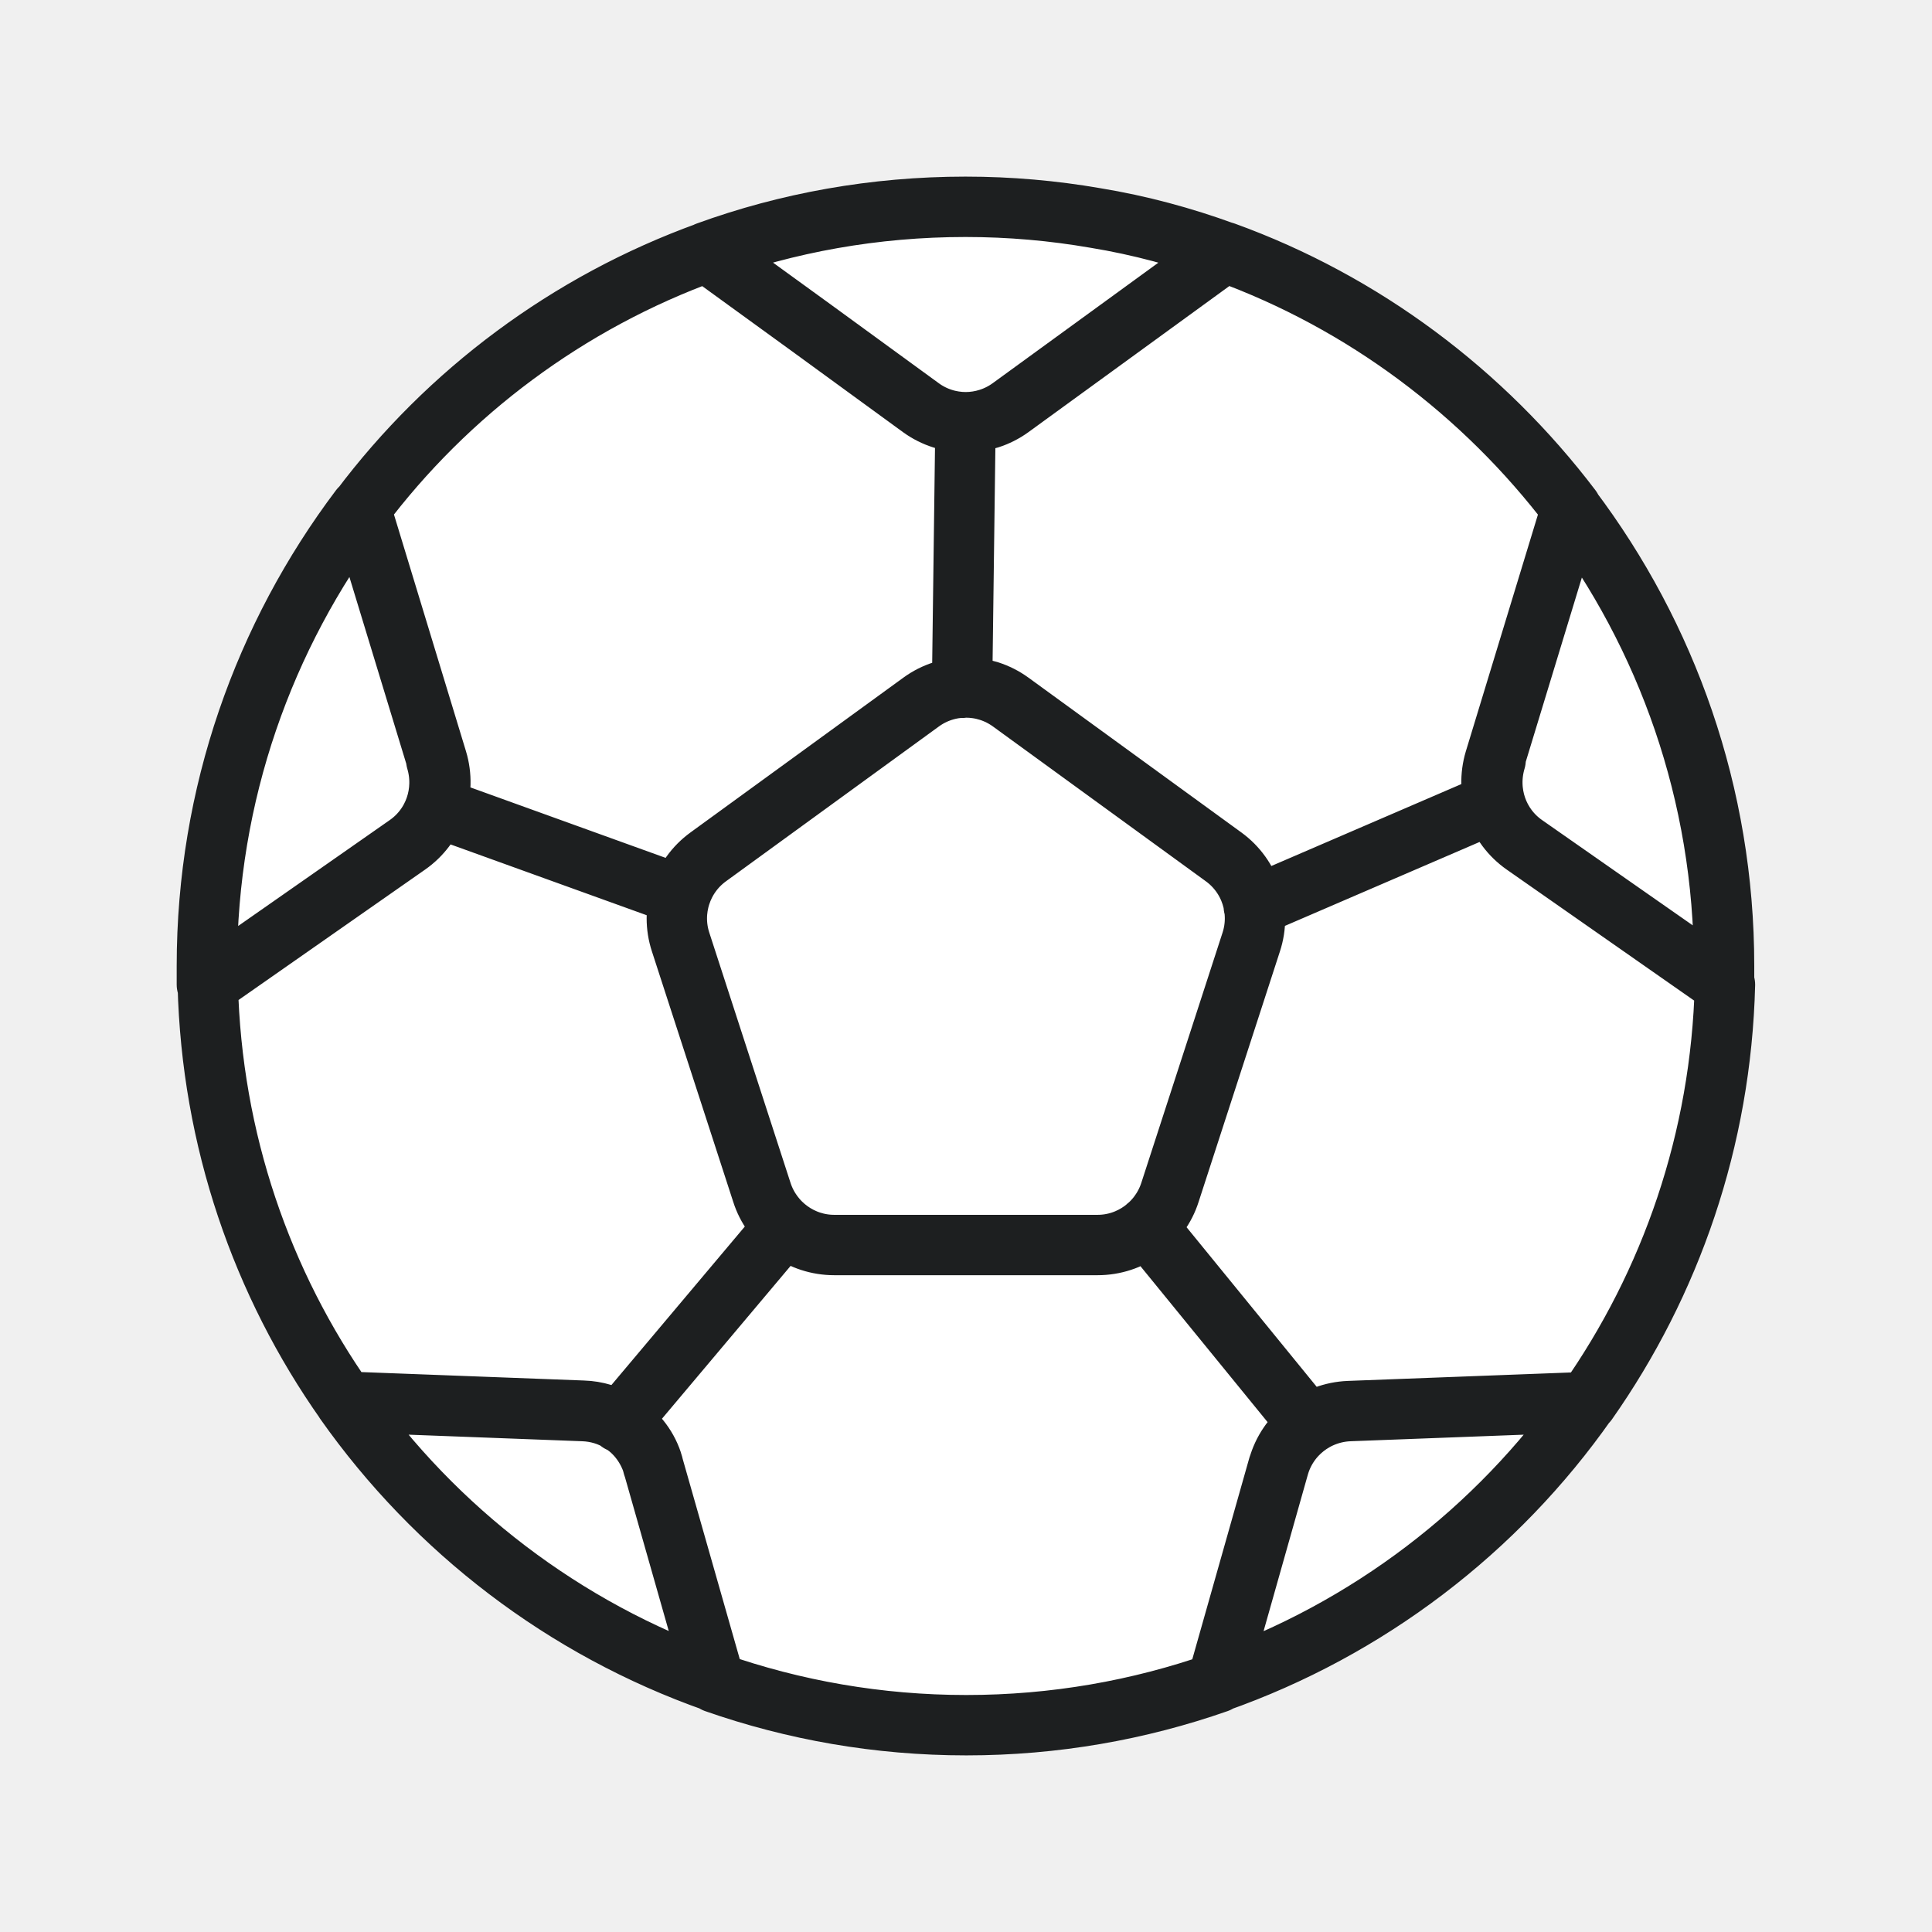
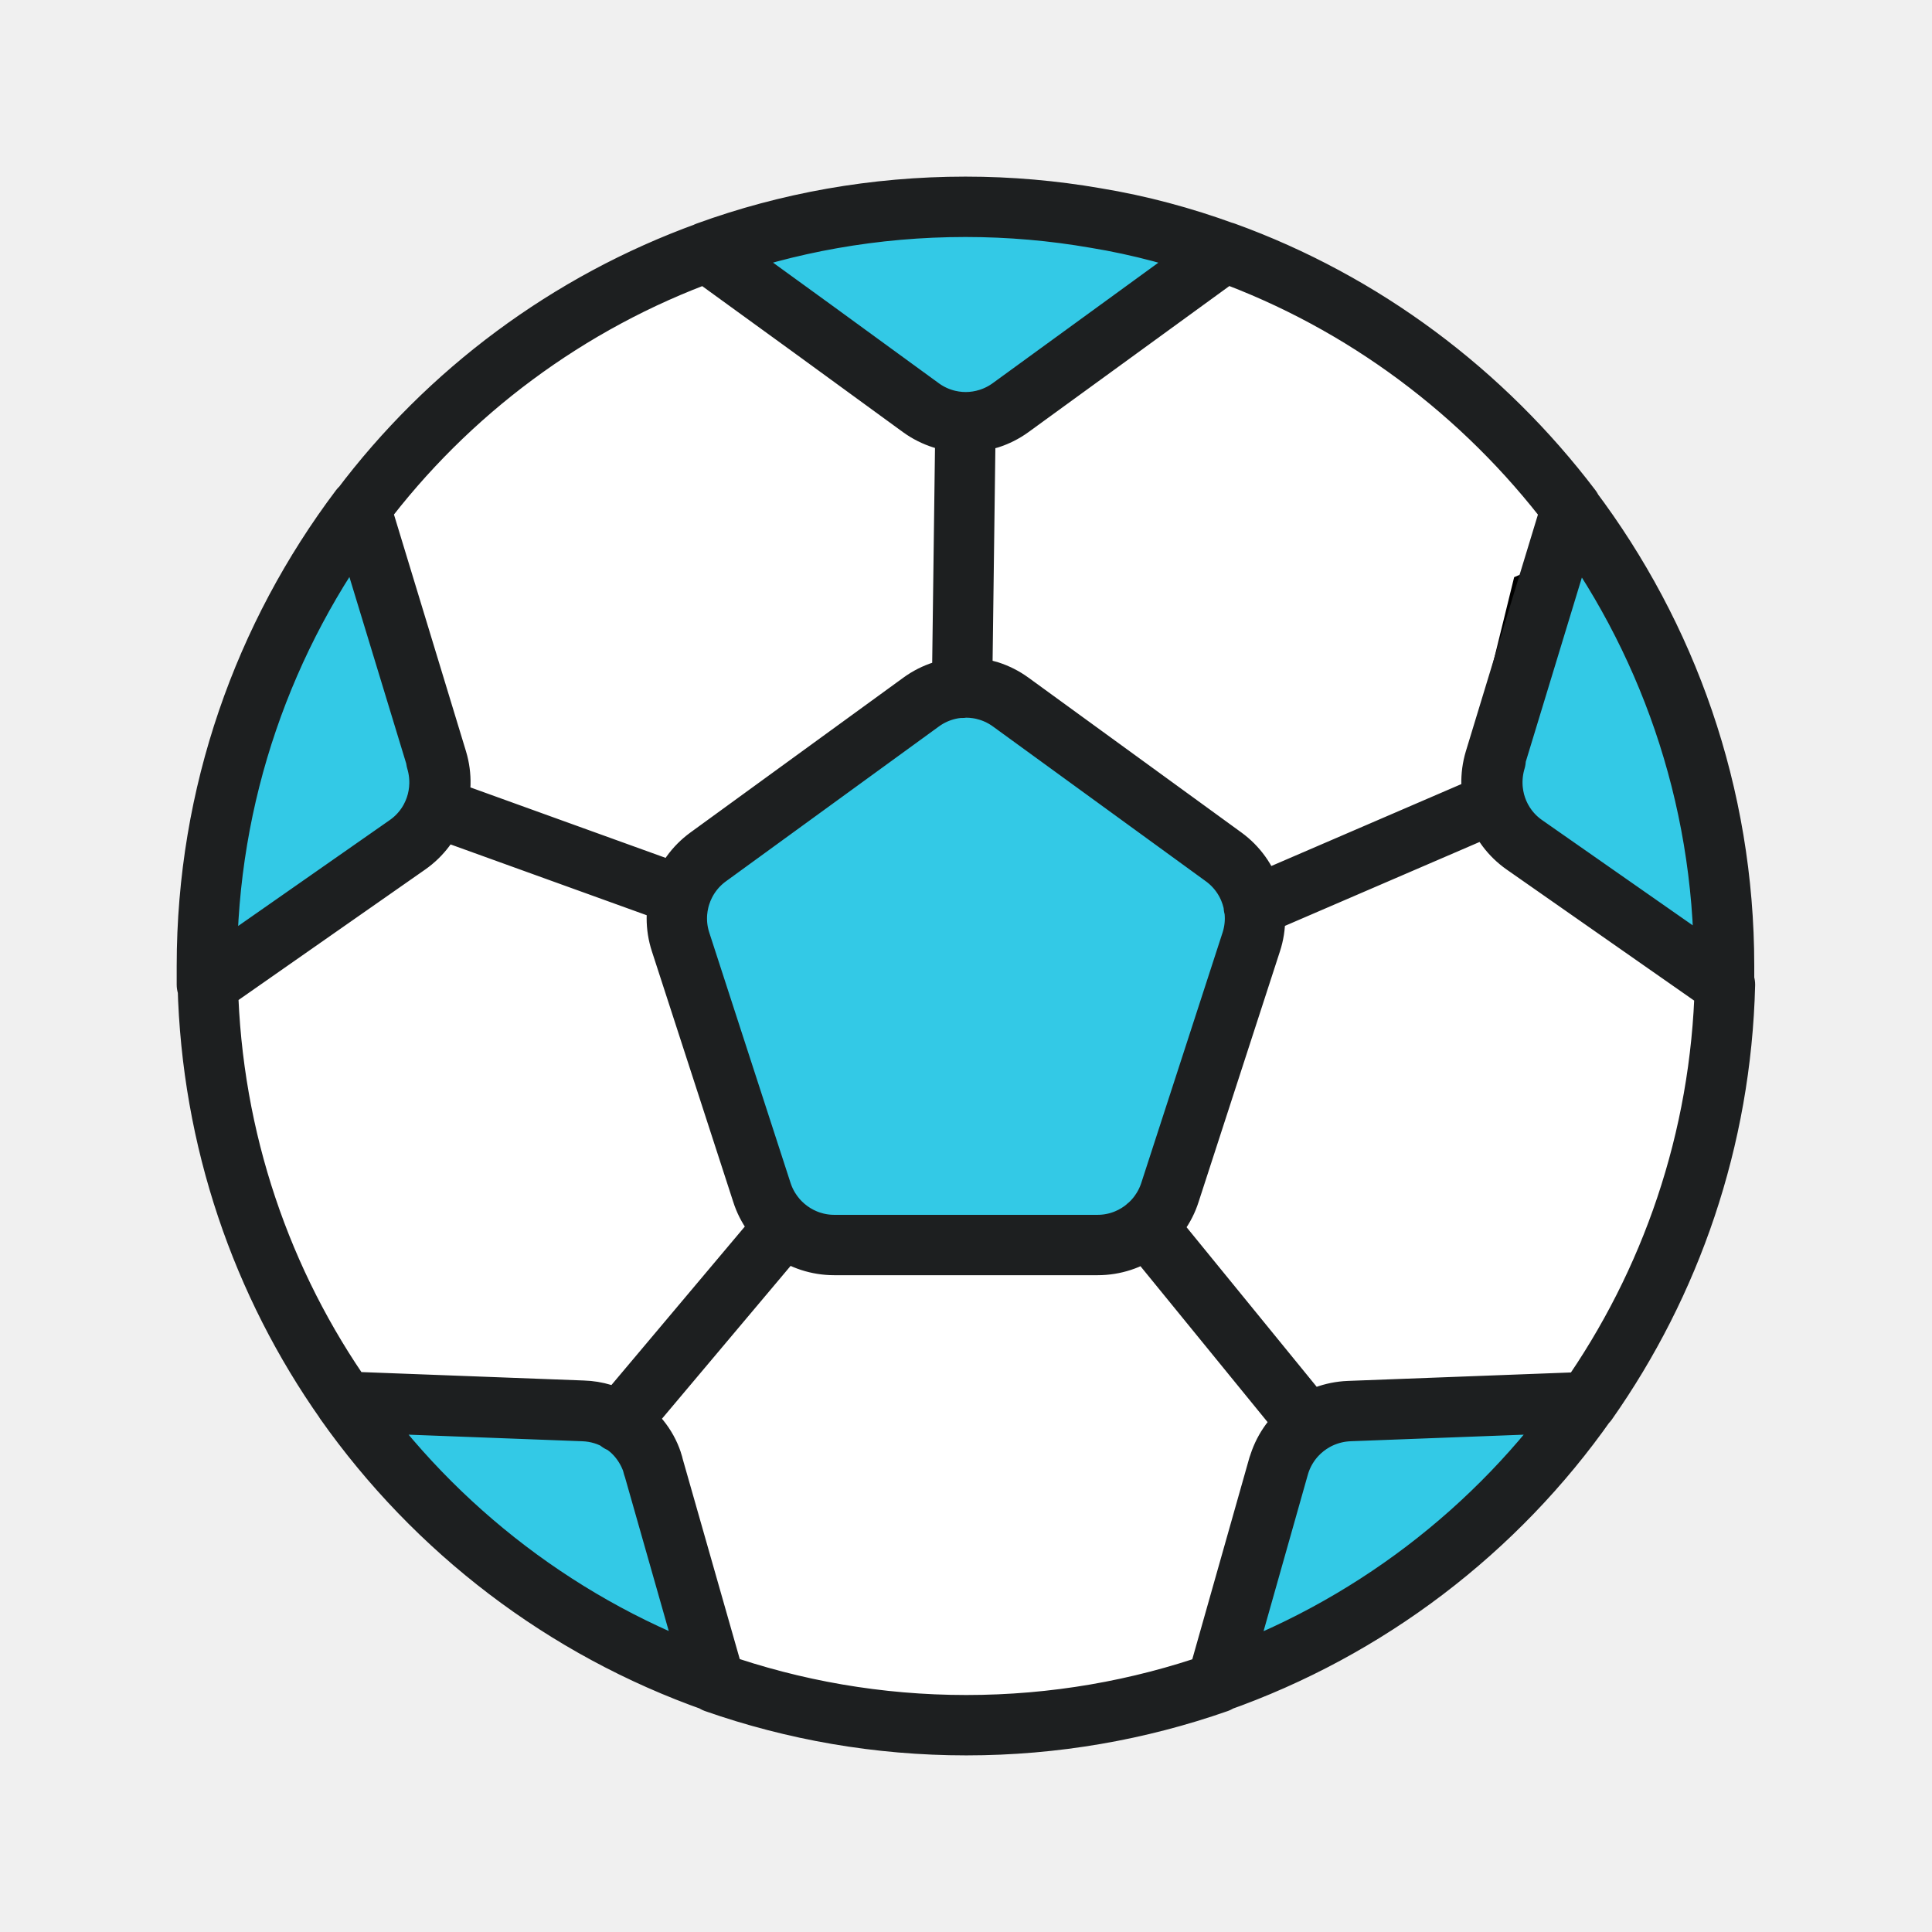
<svg xmlns="http://www.w3.org/2000/svg" width="24" height="24" viewBox="0 0 24 24" fill="none">
  <circle cx="11.999" cy="12" r="9.429" fill="white" />
+   <path d="M8.461 11.134L11.92 8.506L15.746 11.134L14.27 15.421H9.752L8.461 11.134Z" fill="#33C9E6" stroke="black" stroke-width="0.1" />
+   <path d="M3.268 11.904L2.445 11.675L3.027 9.07L4.229 6.69H4.595L5.601 10.12L3.268 11.904Z" fill="#33C9E6" stroke="black" stroke-width="0.1" />
+   <path d="M9.292 3.804L9.223 2.952L11.87 2.602L14.518 2.911L14.644 3.255L11.769 5.38L9.292 3.804Z" fill="#33C9E6" stroke="black" stroke-width="0.1" />
+   <path d="M18.852 7.206L19.637 6.869L20.815 9.264L21.37 11.871L21.084 12.101L18.151 10.057L18.852 7.206Z" fill="#33C9E6" stroke="black" stroke-width="0.1" />
+   <path d="M19.123 17.351L19.648 18.025L17.627 19.77L15.244 20.964L14.95 20.746L16.187 17.392L19.123 17.351Z" fill="#33C9E6" stroke="black" stroke-width="0.1" />
+   <path d="M8.733 20.227L8.285 20.877L6.28 19.59L4.656 17.83L4.77 17.511L7.961 17.658L8.733 20.227Z" fill="#33C9E6" stroke="black" stroke-width="0.1" />
  <path d="M19.52 6.316H19.514C20.706 7.898 21.417 9.865 21.417 11.997C21.417 12.078 21.417 12.158 21.417 12.232L18.932 10.495C18.595 10.26 18.451 9.833 18.568 9.442L19.52 6.316C18.429 4.878 16.938 3.755 15.211 3.13C15.211 3.13 15.201 3.135 15.201 3.141L12.555 5.065C12.223 5.305 11.774 5.305 11.443 5.065L10.101 4.087L8.797 3.141C8.797 3.141 8.787 3.135 8.787 3.13C7.06 3.755 5.564 4.872 4.479 6.316L5.43 9.442C5.548 9.833 5.403 10.26 5.066 10.495L2.581 12.232C2.629 14.162 3.254 15.947 4.291 17.417L7.247 17.529C7.413 17.535 7.573 17.583 7.707 17.668C7.889 17.781 8.033 17.952 8.102 18.16C8.108 18.176 8.113 18.198 8.118 18.219L8.883 20.902C9.861 21.244 10.909 21.431 12.004 21.431C13.1 21.431 14.148 21.244 15.126 20.902L15.885 18.219C15.997 17.823 16.35 17.546 16.762 17.529L19.717 17.417C20.754 15.942 21.38 14.157 21.428 12.232L18.942 10.495C18.605 10.26 18.461 9.838 18.579 9.442H18.568M14.533 14.814L15.543 11.703C15.671 11.313 15.532 10.886 15.201 10.645L12.555 8.721C12.223 8.48 11.774 8.48 11.443 8.721L8.797 10.645C8.466 10.886 8.327 11.313 8.455 11.703L9.465 14.814M14.533 14.814C14.404 15.204 14.041 15.466 13.635 15.466M14.533 14.814C14.41 15.204 14.046 15.466 13.635 15.466M13.635 15.466H10.363M10.363 15.466C9.952 15.466 9.588 15.204 9.465 14.814M10.363 15.466C9.957 15.466 9.594 15.204 9.465 14.814M8.097 18.155C8.102 18.171 8.108 18.192 8.113 18.214V18.208L8.877 20.892C7.007 20.234 5.409 19.005 4.286 17.412L7.242 17.524C7.408 17.529 7.568 17.578 7.702 17.663C7.883 17.775 8.022 17.946 8.097 18.155C8.102 18.176 8.113 18.214 8.113 18.214M5.414 10.025L8.45 11.121M11.951 8.544L11.994 5.246M18.563 9.972L15.575 11.26M16.254 17.695L14.249 15.236M9.743 15.236L7.696 17.668M8.792 3.141L10.096 4.087L11.438 5.065C11.769 5.305 12.218 5.305 12.55 5.065L15.195 3.141C15.195 3.141 15.206 3.135 15.206 3.13C14.693 2.943 14.158 2.798 13.608 2.708C13.084 2.617 12.544 2.569 11.994 2.569C10.866 2.569 9.781 2.766 8.781 3.13C8.781 3.13 8.792 3.135 8.792 3.141ZM15.88 18.214L15.12 20.897C16.991 20.239 18.595 19.01 19.712 17.417L16.756 17.529C16.345 17.546 15.992 17.823 15.88 18.219V18.214ZM5.425 9.442L4.473 6.316C3.281 7.898 2.57 9.865 2.57 11.997C2.57 12.078 2.57 12.152 2.57 12.232L5.056 10.495C5.393 10.26 5.537 9.838 5.419 9.442H5.425Z" stroke="#1D1F20" stroke-width="0.75" stroke-linecap="round" stroke-linejoin="round" />
</svg>
